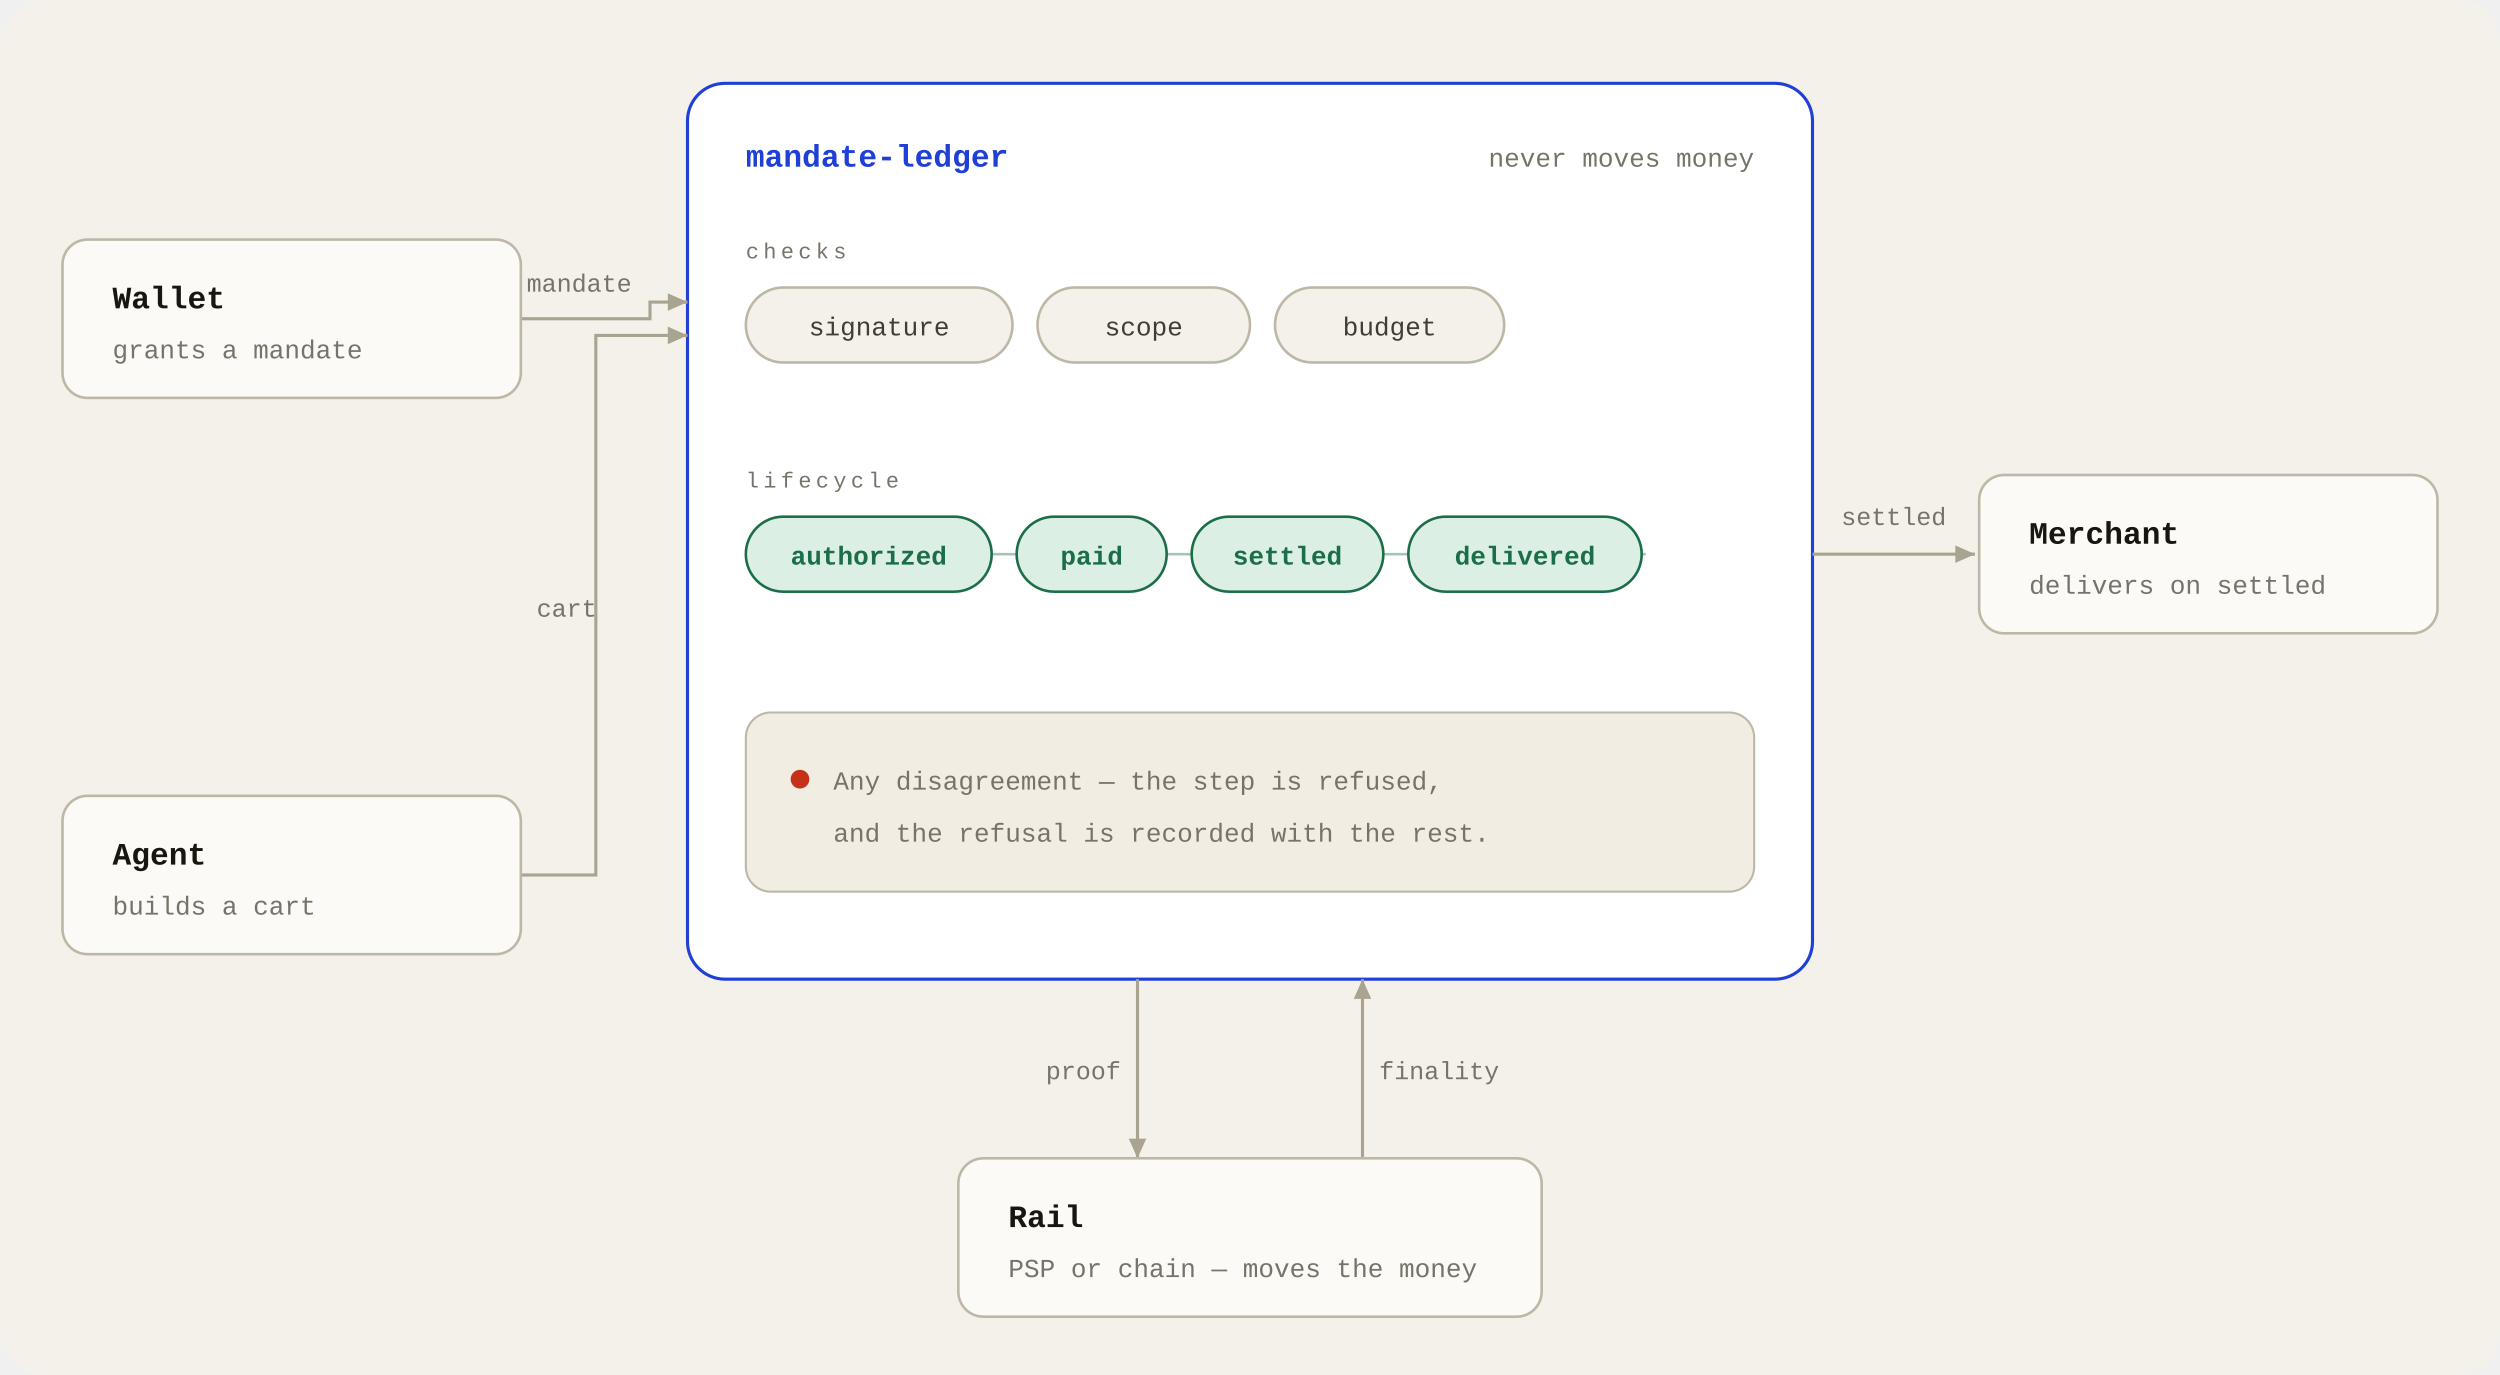
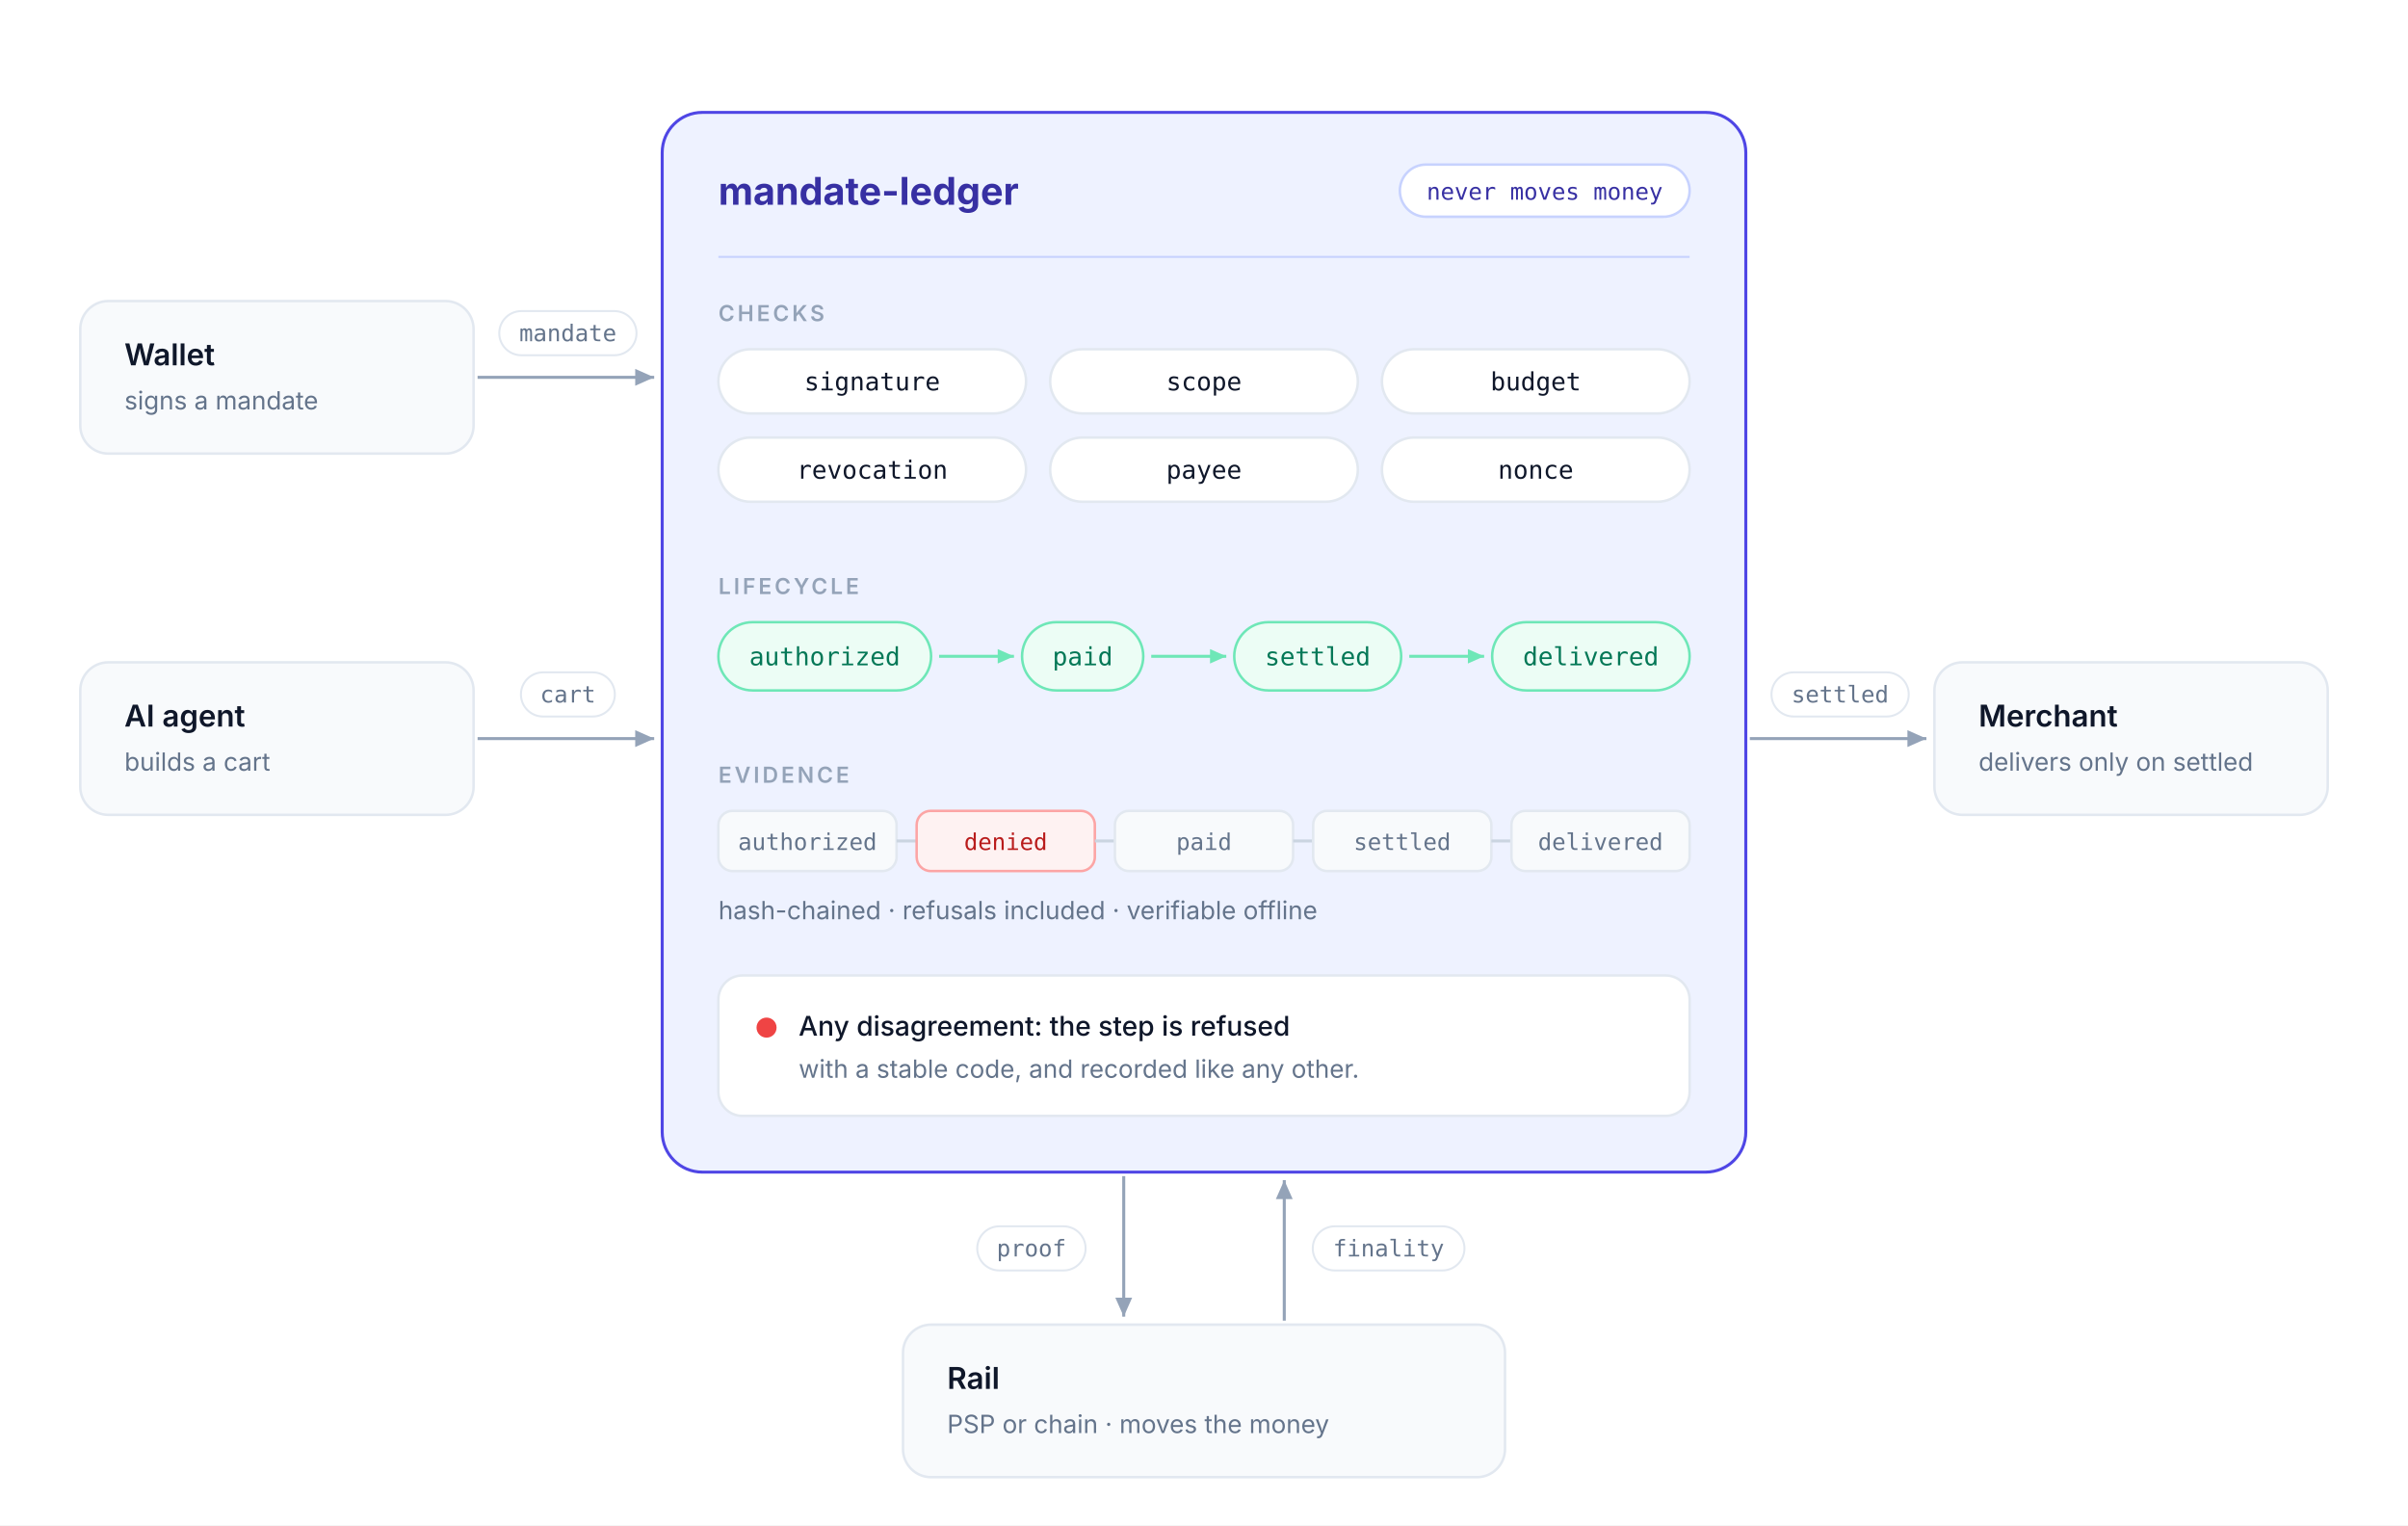
- <svg xmlns="http://www.w3.org/2000/svg" viewBox="0 0 1200 660" width="1200" height="660" role="img" aria-labelledby="t d">
-   <style>
-     text { font-family: ui-monospace, SFMono-Regular, Menlo, Consolas, "Liberation Mono", monospace; fill: #17160f; }
-     .t { font-size: 15px; font-weight: 700; }
-     .s { font-size: 12.5px; fill: #77736a; }
-     .k { font-size: 10.5px; letter-spacing: .2em; text-transform: uppercase; fill: #77736a; }
-     .l { font-size: 12px; fill: #77736a; }
-     .accent { fill: #1f3fd6; }
-     .box rect { fill: #fbfaf6; stroke: #bdb7a6; stroke-width: 1.25; }
-     .frame { fill: #ffffff; stroke: #1f3fd6; stroke-width: 1.5; }
-     .lines path { fill: none; stroke: #a9a391; stroke-width: 1.5; marker-end: url(#a); }
-     .gate { fill: #f4f1ea; stroke: #bdb7a6; stroke-width: 1.25; }
-     .gate-t { font-size: 12.5px; fill: #3f3d35; }
-     .ok { fill: #dcefe4; stroke: #1b6e48; stroke-width: 1.25; }
-     .ok-t { font-size: 12.5px; font-weight: 700; fill: #1b6e48; }
-     .rail { stroke: #1b6e48; stroke-width: 1.25; fill: none; opacity: .4; }
-     .note { fill: #f1ede3; stroke: #bdb7a6; stroke-width: 1; }
-     .deny { fill: #c4321c; }
-   </style>
+ <svg xmlns="http://www.w3.org/2000/svg" viewBox="0 0 1200 760" width="1200" height="760" role="img" aria-labelledby="t d">
  <defs>
-     <marker id="a" viewBox="0 0 10 10" refX="9" refY="5" markerWidth="7" markerHeight="7" orient="auto-start-reverse">
-       <path d="M0 1L9 5L0 9z" fill="#a9a391" />
+     <marker id="arr" viewBox="0 0 10 10" refX="9" refY="5" markerWidth="7" markerHeight="7" orient="auto-start-reverse">
+       <path d="M0 1L9 5L0 9z" fill="#94a3b8" />
+     </marker>
+     <marker id="ok" viewBox="0 0 10 10" refX="9" refY="5" markerWidth="6" markerHeight="6" orient="auto-start-reverse">
+       <path d="M0 1L9 5L0 9z" fill="#6ee7b7" />
    </marker>
  </defs>
-   <rect width="1200" height="660" rx="20" fill="#f4f1ea" />
-   <rect class="frame" x="330" y="40" width="540" height="430" rx="18" />
-   <text class="t accent" x="358" y="80">mandate-ledger</text>
-   <text class="s" x="842" y="80" text-anchor="end">never moves money</text>
-   <text class="k" x="358" y="124">checks</text>
-   <rect class="gate" x="358" y="138" width="128" height="36" rx="18" />
-   <text class="gate-t" x="422" y="161" text-anchor="middle">signature</text>
-   <rect class="gate" x="498" y="138" width="102" height="36" rx="18" />
-   <text class="gate-t" x="549" y="161" text-anchor="middle">scope</text>
-   <rect class="gate" x="612" y="138" width="110" height="36" rx="18" />
-   <text class="gate-t" x="667" y="161" text-anchor="middle">budget</text>
-   <text class="k" x="358" y="234">lifecycle</text>
-   <path class="rail" d="M366 266H790" />
-   <rect class="ok" x="358" y="248" width="118" height="36" rx="18" />
-   <text class="ok-t" x="417" y="271" text-anchor="middle">authorized</text>
-   <rect class="ok" x="488" y="248" width="72" height="36" rx="18" />
-   <text class="ok-t" x="524" y="271" text-anchor="middle">paid</text>
-   <rect class="ok" x="572" y="248" width="92" height="36" rx="18" />
-   <text class="ok-t" x="618" y="271" text-anchor="middle">settled</text>
-   <rect class="ok" x="676" y="248" width="112" height="36" rx="18" />
-   <text class="ok-t" x="732" y="271" text-anchor="middle">delivered</text>
-   <rect class="note" x="358" y="342" width="484" height="86" rx="12" />
-   <circle class="deny" cx="384" cy="374" r="4.5" />
-   <text class="s" x="400" y="379">Any disagreement — the step is refused,</text>
-   <text class="s" x="400" y="404">and the refusal is recorded with the rest.</text>
-   <g class="lines">
-     <path d="M250 153H312V145H330" />
-     <path d="M250 420H286V161H330" />
-     <path d="M870 266H948" />
-     <path d="M546 470V556" />
-     <path d="M654 556V470" />
-   </g>
-   <text class="l" x="278" y="140" text-anchor="middle">mandate</text>
-   <text class="l" x="272" y="296" text-anchor="middle">cart</text>
-   <text class="l" x="909" y="252" text-anchor="middle">settled</text>
-   <text class="l" x="538" y="518" text-anchor="end">proof</text>
-   <text class="l" x="662" y="518">finality</text>
-   <g class="box">
-     <rect x="30" y="115" width="220" height="76" rx="12" />
-     <text class="t" x="54" y="148">Wallet</text>
-     <text class="s" x="54" y="172">grants a mandate</text>
-   </g>
-   <g class="box">
-     <rect x="30" y="382" width="220" height="76" rx="12" />
-     <text class="t" x="54" y="415">Agent</text>
-     <text class="s" x="54" y="439">builds a cart</text>
-   </g>
-   <g class="box">
-     <rect x="950" y="228" width="220" height="76" rx="12" />
-     <text class="t" x="974" y="261">Merchant</text>
-     <text class="s" x="974" y="285">delivers on settled</text>
-   </g>
-   <g class="box">
-     <rect x="460" y="556" width="280" height="76" rx="12" />
-     <text class="t" x="484" y="589">Rail</text>
-     <text class="s" x="484" y="613">PSP or chain — moves the money</text>
-   </g>
+   <rect width="1200" height="760" fill="#ffffff" />
+   <rect x="330" y="56" width="540" height="528" rx="20" fill="#eef2ff" stroke="#4f46e5" stroke-width="1.5" />
+   <text x="358" y="102" text-anchor="start" font-family="Inter, -apple-system, BlinkMacSystemFont, 'Segoe UI', Helvetica, Arial, sans-serif" font-size="19" font-weight="700" fill="#3730a3">mandate-ledger</text>
+   <rect x="697.6" y="82" width="144.4" height="26" rx="13.0" fill="#ffffff" stroke="#c7d2fe" stroke-width="1.25" />
+   <text x="769.8" y="99.5" text-anchor="middle" font-family="ui-monospace, SFMono-Regular, Menlo, Consolas, monospace" font-size="11.5" font-weight="400" fill="#3730a3">never moves money</text>
+   <line x1="358" y1="128" x2="842" y2="128" stroke="#c7d2fe" stroke-width="1" />
+   <text x="358" y="160" text-anchor="start" font-family="Inter, -apple-system, BlinkMacSystemFont, 'Segoe UI', Helvetica, Arial, sans-serif" font-size="11" font-weight="600" fill="#94a3b8" letter-spacing="1.4">CHECKS</text>
+   <rect x="358.0" y="174" width="153.333" height="32" rx="16.0" fill="#ffffff" stroke="#e2e8f0" stroke-width="1.25" />
+   <text x="434.667" y="194.5" text-anchor="middle" font-family="ui-monospace, SFMono-Regular, Menlo, Consolas, monospace" font-size="12.5" font-weight="500" fill="#0f172a">signature</text>
+   <rect x="523.333" y="174" width="153.333" height="32" rx="16.0" fill="#ffffff" stroke="#e2e8f0" stroke-width="1.25" />
+   <text x="600.0" y="194.5" text-anchor="middle" font-family="ui-monospace, SFMono-Regular, Menlo, Consolas, monospace" font-size="12.5" font-weight="500" fill="#0f172a">scope</text>
+   <rect x="688.667" y="174" width="153.333" height="32" rx="16.0" fill="#ffffff" stroke="#e2e8f0" stroke-width="1.25" />
+   <text x="765.333" y="194.5" text-anchor="middle" font-family="ui-monospace, SFMono-Regular, Menlo, Consolas, monospace" font-size="12.5" font-weight="500" fill="#0f172a">budget</text>
+   <rect x="358.0" y="218" width="153.333" height="32" rx="16.0" fill="#ffffff" stroke="#e2e8f0" stroke-width="1.25" />
+   <text x="434.667" y="238.5" text-anchor="middle" font-family="ui-monospace, SFMono-Regular, Menlo, Consolas, monospace" font-size="12.5" font-weight="500" fill="#0f172a">revocation</text>
+   <rect x="523.333" y="218" width="153.333" height="32" rx="16.0" fill="#ffffff" stroke="#e2e8f0" stroke-width="1.25" />
+   <text x="600.0" y="238.5" text-anchor="middle" font-family="ui-monospace, SFMono-Regular, Menlo, Consolas, monospace" font-size="12.5" font-weight="500" fill="#0f172a">payee</text>
+   <rect x="688.667" y="218" width="153.333" height="32" rx="16.0" fill="#ffffff" stroke="#e2e8f0" stroke-width="1.25" />
+   <text x="765.333" y="238.5" text-anchor="middle" font-family="ui-monospace, SFMono-Regular, Menlo, Consolas, monospace" font-size="12.5" font-weight="500" fill="#0f172a">nonce</text>
+   <text x="358" y="296" text-anchor="start" font-family="Inter, -apple-system, BlinkMacSystemFont, 'Segoe UI', Helvetica, Arial, sans-serif" font-size="11" font-weight="600" fill="#94a3b8" letter-spacing="1.4">LIFECYCLE</text>
+   <rect x="358" y="310" width="106.0" height="34" rx="17.0" fill="#ecfdf5" stroke="#6ee7b7" stroke-width="1.25" />
+   <text x="411.0" y="331.5" text-anchor="middle" font-family="ui-monospace, SFMono-Regular, Menlo, Consolas, monospace" font-size="12.5" font-weight="500" fill="#047857">authorized</text>
+   <line x1="468.0" y1="327" x2="505.3" y2="327" stroke="#6ee7b7" stroke-width="1.5" marker-end="url(#ok)" />
+   <rect x="509.333" y="310" width="60.4" height="34" rx="17.0" fill="#ecfdf5" stroke="#6ee7b7" stroke-width="1.25" />
+   <text x="539.533" y="331.5" text-anchor="middle" font-family="ui-monospace, SFMono-Regular, Menlo, Consolas, monospace" font-size="12.5" font-weight="500" fill="#047857">paid</text>
+   <line x1="573.7" y1="327" x2="611.1" y2="327" stroke="#6ee7b7" stroke-width="1.5" marker-end="url(#ok)" />
+   <rect x="615.067" y="310" width="83.2" height="34" rx="17.0" fill="#ecfdf5" stroke="#6ee7b7" stroke-width="1.25" />
+   <text x="656.667" y="331.5" text-anchor="middle" font-family="ui-monospace, SFMono-Regular, Menlo, Consolas, monospace" font-size="12.5" font-weight="500" fill="#047857">settled</text>
+   <line x1="702.3" y1="327" x2="739.6" y2="327" stroke="#6ee7b7" stroke-width="1.5" marker-end="url(#ok)" />
+   <rect x="743.6" y="310" width="98.4" height="34" rx="17.0" fill="#ecfdf5" stroke="#6ee7b7" stroke-width="1.25" />
+   <text x="792.8" y="331.5" text-anchor="middle" font-family="ui-monospace, SFMono-Regular, Menlo, Consolas, monospace" font-size="12.5" font-weight="500" fill="#047857">delivered</text>
+   <text x="358" y="390" text-anchor="start" font-family="Inter, -apple-system, BlinkMacSystemFont, 'Segoe UI', Helvetica, Arial, sans-serif" font-size="11" font-weight="600" fill="#94a3b8" letter-spacing="1.4">EVIDENCE</text>
+   <rect x="358.0" y="404" width="88.8" height="30" rx="7" fill="#f8fafc" stroke="#e2e8f0" stroke-width="1.25" />
+   <text x="402.4" y="423.5" text-anchor="middle" font-family="ui-monospace, SFMono-Regular, Menlo, Consolas, monospace" font-size="11.5" font-weight="400" fill="#64748b">authorized</text>
+   <line x1="446.8" y1="419" x2="456.8" y2="419" stroke="#cbd5e1" stroke-width="1.5" />
+   <rect x="456.8" y="404" width="88.8" height="30" rx="7" fill="#fef2f2" stroke="#fca5a5" stroke-width="1.25" />
+   <text x="501.2" y="423.5" text-anchor="middle" font-family="ui-monospace, SFMono-Regular, Menlo, Consolas, monospace" font-size="11.5" font-weight="400" fill="#b91c1c">denied</text>
+   <line x1="545.6" y1="419" x2="555.6" y2="419" stroke="#cbd5e1" stroke-width="1.5" />
+   <rect x="555.6" y="404" width="88.8" height="30" rx="7" fill="#f8fafc" stroke="#e2e8f0" stroke-width="1.25" />
+   <text x="600.0" y="423.5" text-anchor="middle" font-family="ui-monospace, SFMono-Regular, Menlo, Consolas, monospace" font-size="11.5" font-weight="400" fill="#64748b">paid</text>
+   <line x1="644.4" y1="419" x2="654.4" y2="419" stroke="#cbd5e1" stroke-width="1.5" />
+   <rect x="654.4" y="404" width="88.8" height="30" rx="7" fill="#f8fafc" stroke="#e2e8f0" stroke-width="1.25" />
+   <text x="698.8" y="423.5" text-anchor="middle" font-family="ui-monospace, SFMono-Regular, Menlo, Consolas, monospace" font-size="11.5" font-weight="400" fill="#64748b">settled</text>
+   <line x1="743.2" y1="419" x2="753.2" y2="419" stroke="#cbd5e1" stroke-width="1.5" />
+   <rect x="753.2" y="404" width="88.8" height="30" rx="7" fill="#f8fafc" stroke="#e2e8f0" stroke-width="1.25" />
+   <text x="797.6" y="423.5" text-anchor="middle" font-family="ui-monospace, SFMono-Regular, Menlo, Consolas, monospace" font-size="11.5" font-weight="400" fill="#64748b">delivered</text>
+   <text x="358" y="458" text-anchor="start" font-family="Inter, -apple-system, BlinkMacSystemFont, 'Segoe UI', Helvetica, Arial, sans-serif" font-size="12.5" font-weight="400" fill="#64748b">hash-chained · refusals included · verifiable offline</text>
+   <rect x="358" y="486" width="484" height="70" rx="12" fill="#ffffff" stroke="#e2e8f0" stroke-width="1.25" />
+   <circle cx="382" cy="512" r="5" fill="#ef4444" />
+   <text x="398" y="516" text-anchor="start" font-family="Inter, -apple-system, BlinkMacSystemFont, 'Segoe UI', Helvetica, Arial, sans-serif" font-size="13.5" font-weight="500" fill="#0f172a">Any disagreement: the step is refused</text>
+   <text x="398" y="537" text-anchor="start" font-family="Inter, -apple-system, BlinkMacSystemFont, 'Segoe UI', Helvetica, Arial, sans-serif" font-size="12.5" font-weight="400" fill="#64748b">with a stable code, and recorded like any other.</text>
+   <rect x="40" y="150" width="196" height="76" rx="14" fill="#f8fafc" stroke="#e2e8f0" stroke-width="1.25" />
+   <text x="62" y="182" text-anchor="start" font-family="Inter, -apple-system, BlinkMacSystemFont, 'Segoe UI', Helvetica, Arial, sans-serif" font-size="15" font-weight="600" fill="#0f172a">Wallet</text>
+   <text x="62" y="204" text-anchor="start" font-family="Inter, -apple-system, BlinkMacSystemFont, 'Segoe UI', Helvetica, Arial, sans-serif" font-size="12.5" font-weight="400" fill="#64748b">signs a mandate</text>
+   <rect x="40" y="330" width="196" height="76" rx="14" fill="#f8fafc" stroke="#e2e8f0" stroke-width="1.25" />
+   <text x="62" y="362" text-anchor="start" font-family="Inter, -apple-system, BlinkMacSystemFont, 'Segoe UI', Helvetica, Arial, sans-serif" font-size="15" font-weight="600" fill="#0f172a">AI agent</text>
+   <text x="62" y="384" text-anchor="start" font-family="Inter, -apple-system, BlinkMacSystemFont, 'Segoe UI', Helvetica, Arial, sans-serif" font-size="12.5" font-weight="400" fill="#64748b">builds a cart</text>
+   <line x1="238" y1="188" x2="326" y2="188" stroke="#94a3b8" stroke-width="1.5" marker-end="url(#arr)" />
+   <rect x="248.8" y="155" width="68.4" height="22" rx="11" fill="#ffffff" stroke="#e2e8f0" stroke-width="1" />
+   <text x="283.0" y="170" text-anchor="middle" font-family="ui-monospace, SFMono-Regular, Menlo, Consolas, monospace" font-size="11.5" font-weight="400" fill="#64748b">mandate</text>
+   <line x1="238" y1="368" x2="326" y2="368" stroke="#94a3b8" stroke-width="1.5" marker-end="url(#arr)" />
+   <rect x="259.6" y="335" width="46.8" height="22" rx="11" fill="#ffffff" stroke="#e2e8f0" stroke-width="1" />
+   <text x="283.0" y="350" text-anchor="middle" font-family="ui-monospace, SFMono-Regular, Menlo, Consolas, monospace" font-size="11.5" font-weight="400" fill="#64748b">cart</text>
+   <rect x="964" y="330" width="196" height="76" rx="14" fill="#f8fafc" stroke="#e2e8f0" stroke-width="1.25" />
+   <text x="986" y="362" text-anchor="start" font-family="Inter, -apple-system, BlinkMacSystemFont, 'Segoe UI', Helvetica, Arial, sans-serif" font-size="15" font-weight="600" fill="#0f172a">Merchant</text>
+   <text x="986" y="384" text-anchor="start" font-family="Inter, -apple-system, BlinkMacSystemFont, 'Segoe UI', Helvetica, Arial, sans-serif" font-size="12.5" font-weight="400" fill="#64748b">delivers only on settled</text>
+   <line x1="872" y1="368" x2="960" y2="368" stroke="#94a3b8" stroke-width="1.5" marker-end="url(#arr)" />
+   <rect x="882.8" y="335" width="68.4" height="22" rx="11" fill="#ffffff" stroke="#e2e8f0" stroke-width="1" />
+   <text x="917.0" y="350" text-anchor="middle" font-family="ui-monospace, SFMono-Regular, Menlo, Consolas, monospace" font-size="11.5" font-weight="400" fill="#64748b">settled</text>
+   <rect x="450.0" y="660" width="300" height="76" rx="14" fill="#f8fafc" stroke="#e2e8f0" stroke-width="1.25" />
+   <text x="472.0" y="692" text-anchor="start" font-family="Inter, -apple-system, BlinkMacSystemFont, 'Segoe UI', Helvetica, Arial, sans-serif" font-size="15" font-weight="600" fill="#0f172a">Rail</text>
+   <text x="472.0" y="714" text-anchor="start" font-family="Inter, -apple-system, BlinkMacSystemFont, 'Segoe UI', Helvetica, Arial, sans-serif" font-size="12.5" font-weight="400" fill="#64748b">PSP or chain · moves the money</text>
+   <line x1="560.0" y1="586" x2="560.0" y2="656" stroke="#94a3b8" stroke-width="1.5" marker-end="url(#arr)" />
+   <line x1="640.0" y1="658" x2="640.0" y2="588" stroke="#94a3b8" stroke-width="1.5" marker-end="url(#arr)" />
+   <rect x="487.0" y="611" width="54.0" height="22" rx="11" fill="#ffffff" stroke="#e2e8f0" stroke-width="1" />
+   <text x="514.0" y="626" text-anchor="middle" font-family="ui-monospace, SFMono-Regular, Menlo, Consolas, monospace" font-size="11.5" font-weight="400" fill="#64748b">proof</text>
+   <rect x="654.2" y="611" width="75.6" height="22" rx="11" fill="#ffffff" stroke="#e2e8f0" stroke-width="1" />
+   <text x="692.0" y="626" text-anchor="middle" font-family="ui-monospace, SFMono-Regular, Menlo, Consolas, monospace" font-size="11.5" font-weight="400" fill="#64748b">finality</text>
</svg>
